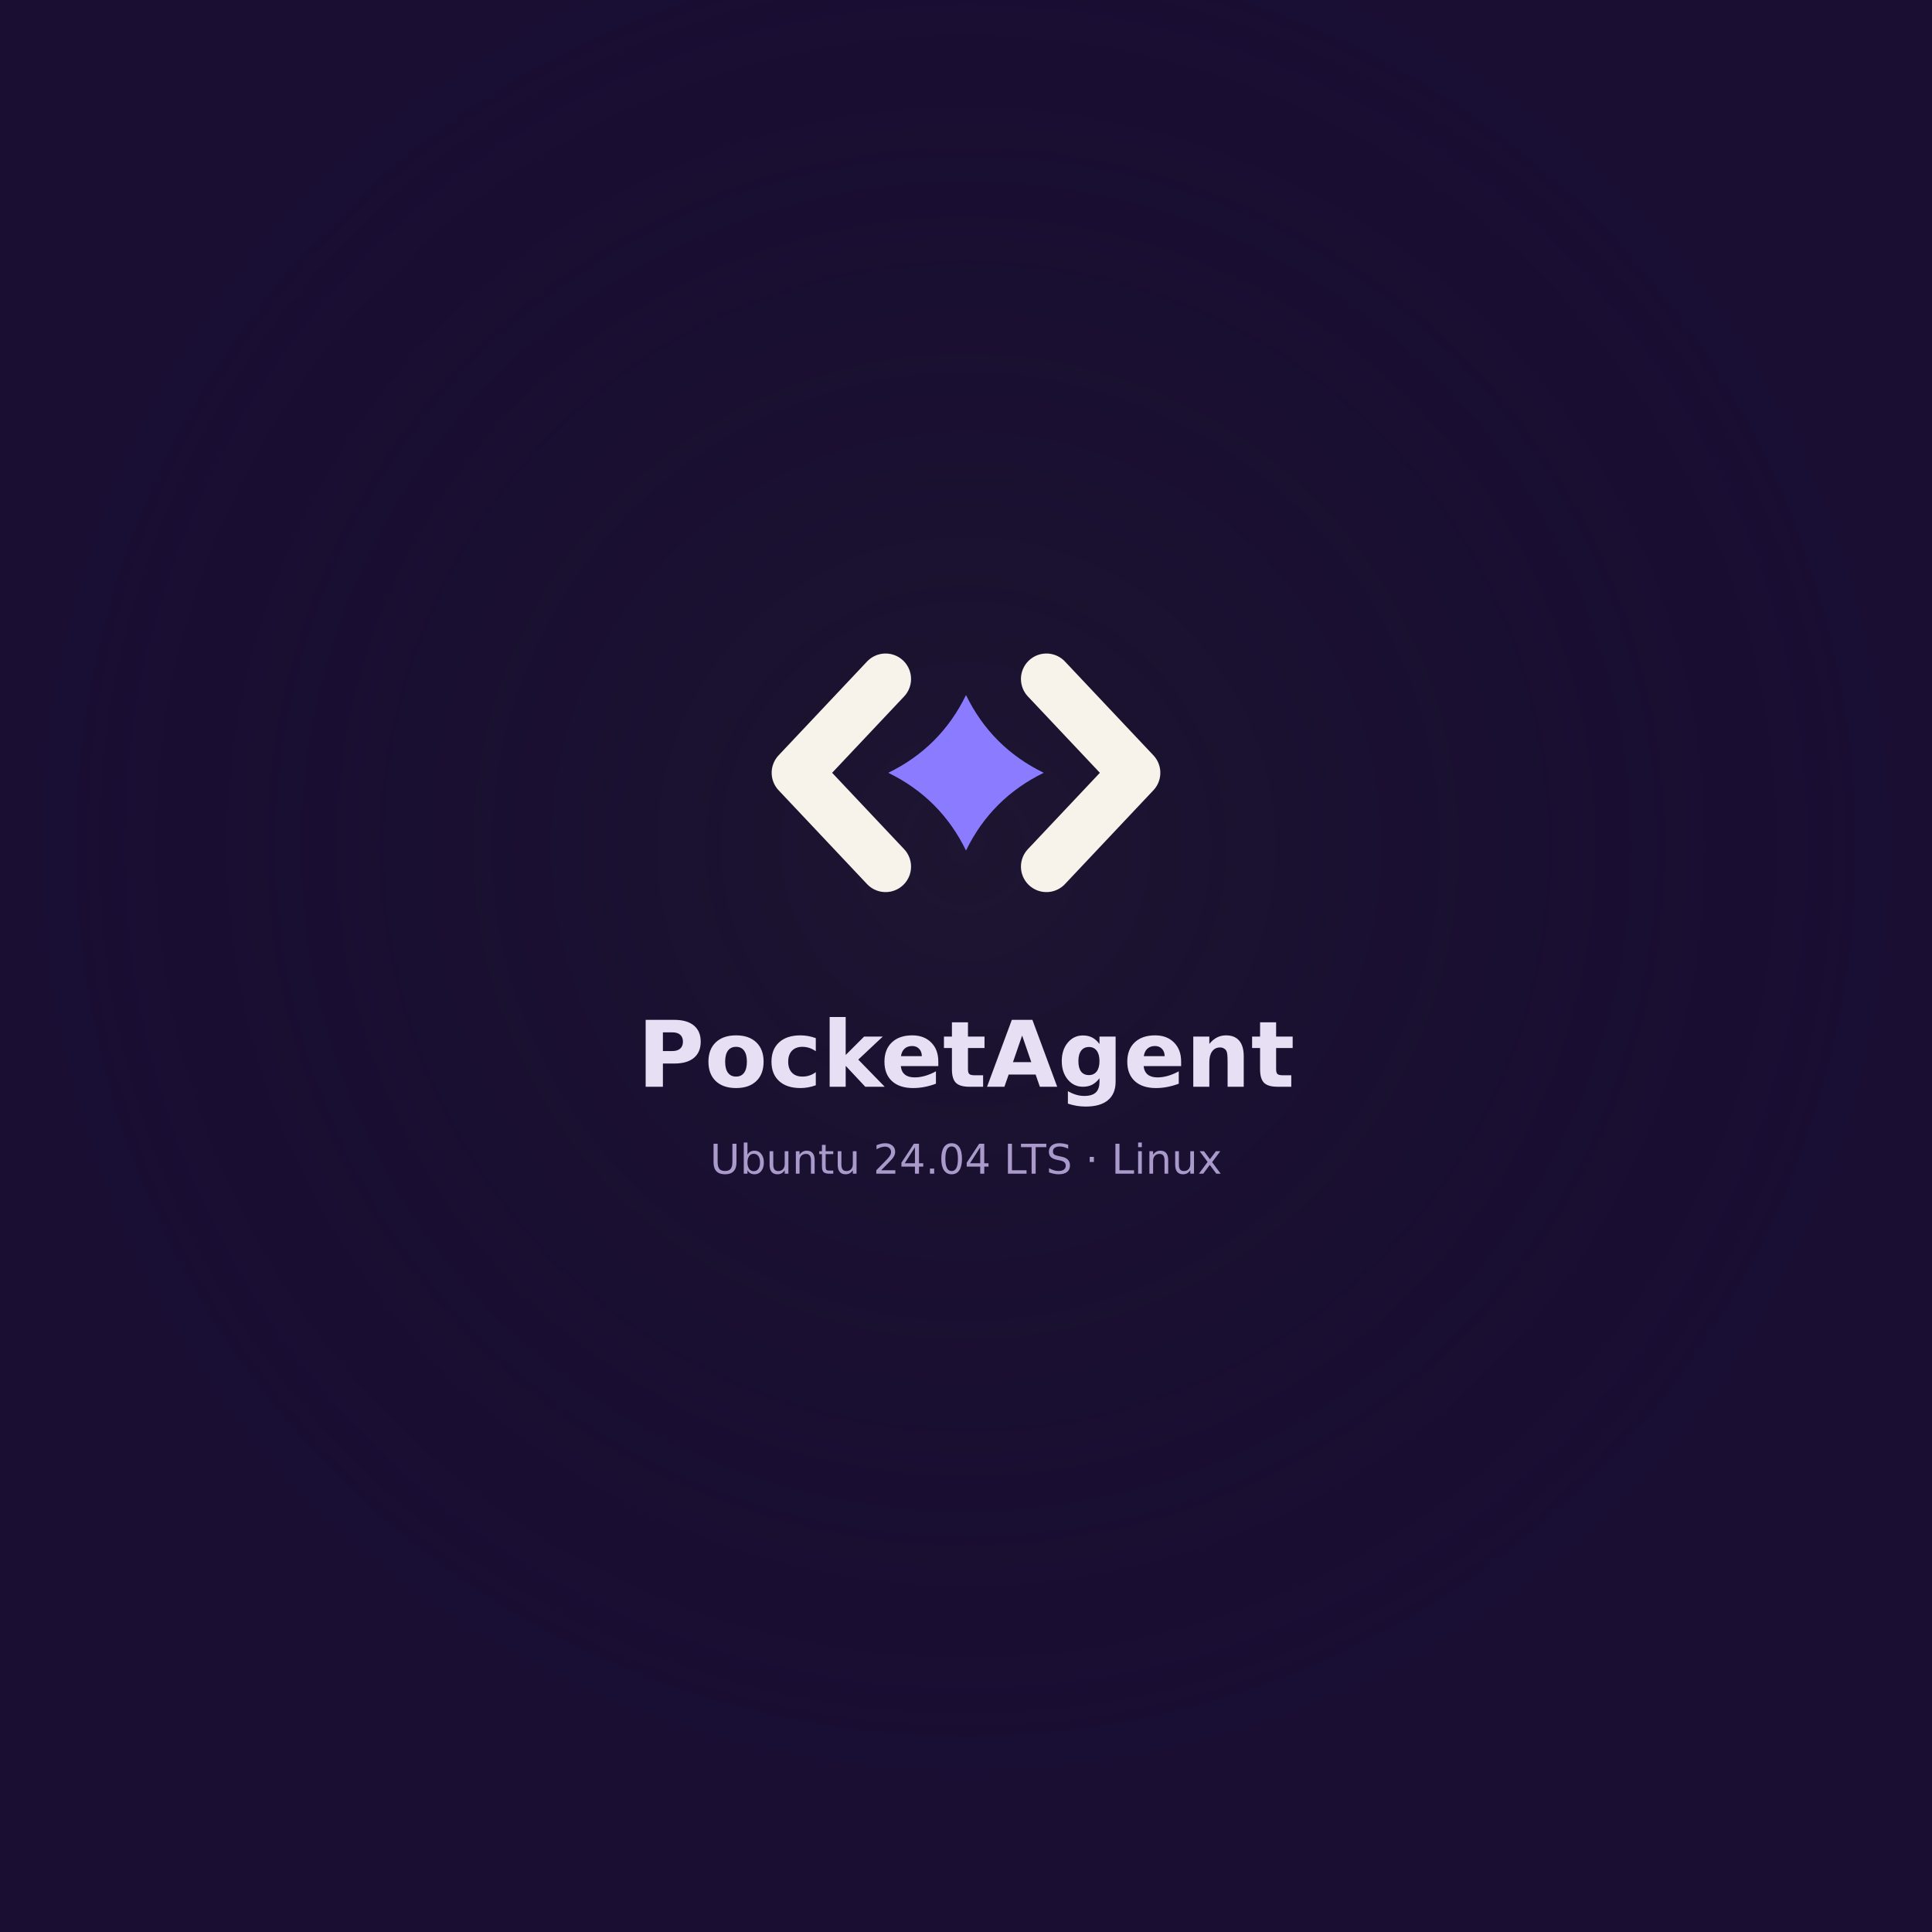
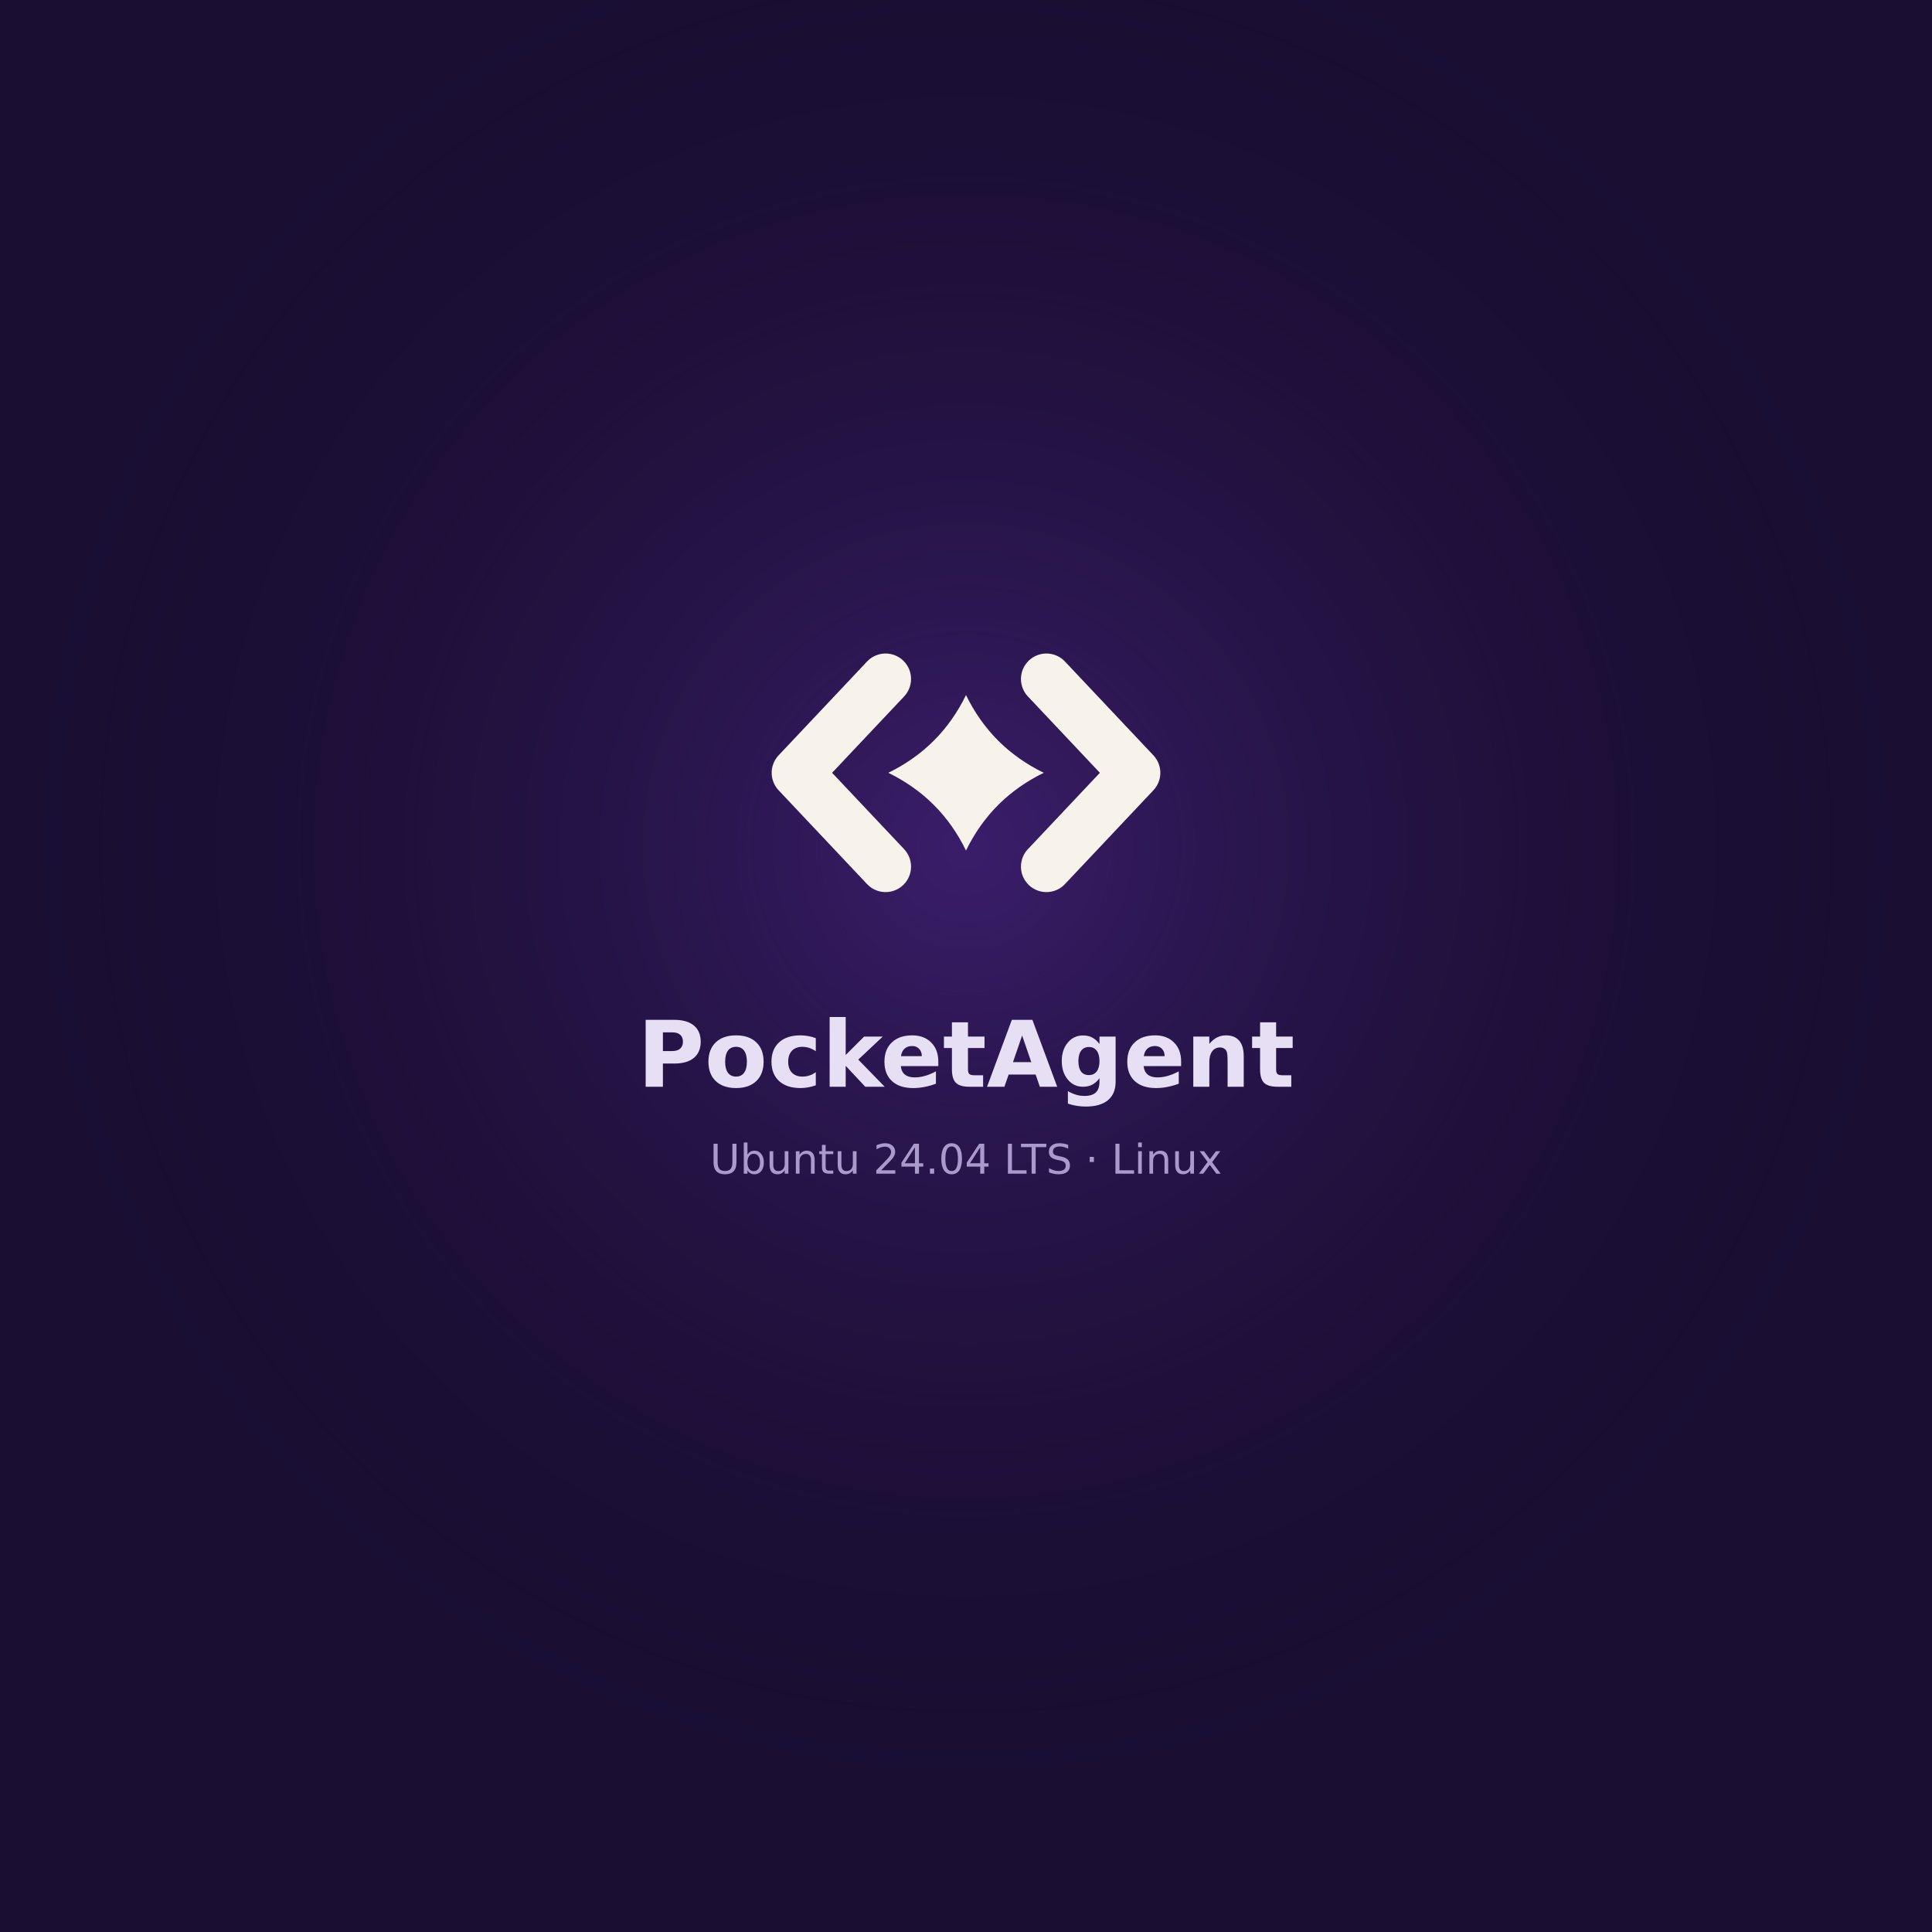
<svg xmlns="http://www.w3.org/2000/svg" width="1600" height="1600" viewBox="0 0 1600 1600">
  <defs>
    <radialGradient id="glow">
-       <stop offset="0" stop-color="#23232C" stop-opacity="0.34" />
+       <stop offset="0" stop-color="#7A3CD6" stop-opacity="0.34" />
      <stop offset="1" stop-color="#0D0720" stop-opacity="0" />
    </radialGradient>
  </defs>
  <rect width="1600" height="1600" fill="#1A0E33" />
  <circle cx="800" cy="700" r="820" fill="url(#glow)" />
  <g transform="translate(544 384)">
    <g fill="none" stroke="#F7F3EB" stroke-width="42.18" stroke-linecap="round" stroke-linejoin="round">
      <path d="M189.4 178.3 L116.15 256 L189.4 333.7" />
      <path d="M322.6 178.3 L395.85 256 L322.6 333.7" />
    </g>
-     <path d="M256 191.62 Q277.09 234.91 320.38 256 Q277.09 277.09 256 320.38 Q234.91 277.09 191.62 256 Q234.91 234.91 256 191.62 Z" fill="#8B7BFF" />
+     <path d="M256 191.62 Q277.09 234.91 320.38 256 Q277.09 277.09 256 320.38 Q234.91 277.09 191.62 256 Q234.91 234.91 256 191.62 Z" fill="#F7F3EB" />
  </g>
  <text x="800" y="900" text-anchor="middle" font-family="DejaVu Sans,sans-serif" font-weight="bold" font-size="76" fill="#E7E0F4">PocketAgent</text>
  <text x="800" y="972" text-anchor="middle" font-family="DejaVu Sans,sans-serif" font-size="34" fill="#A99ACB">Ubuntu 24.04 LTS · Linux</text>
</svg>
